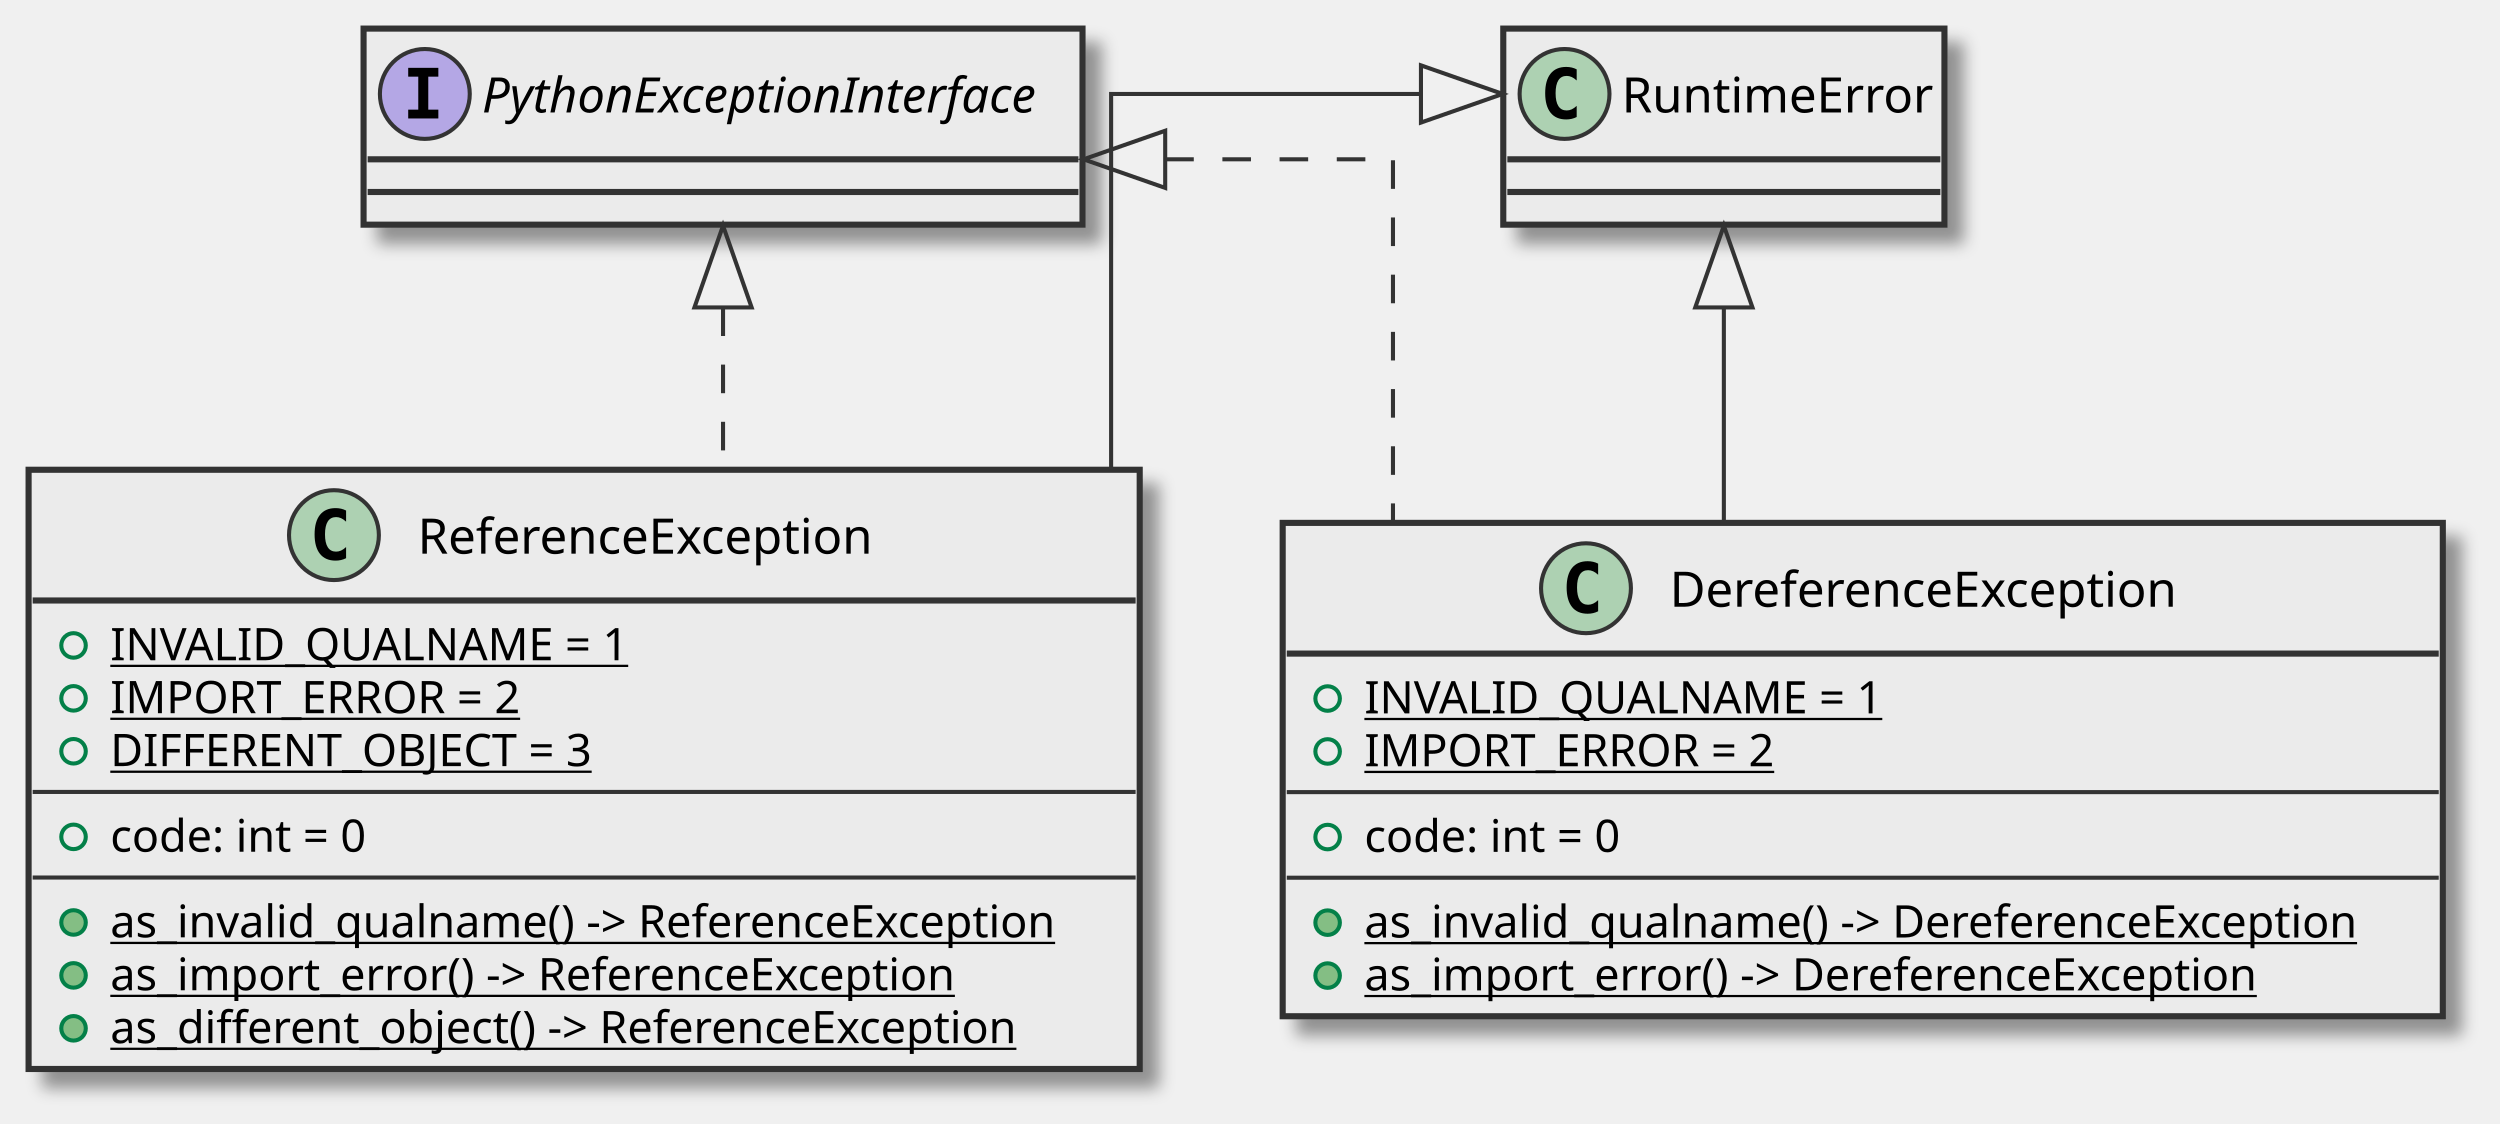
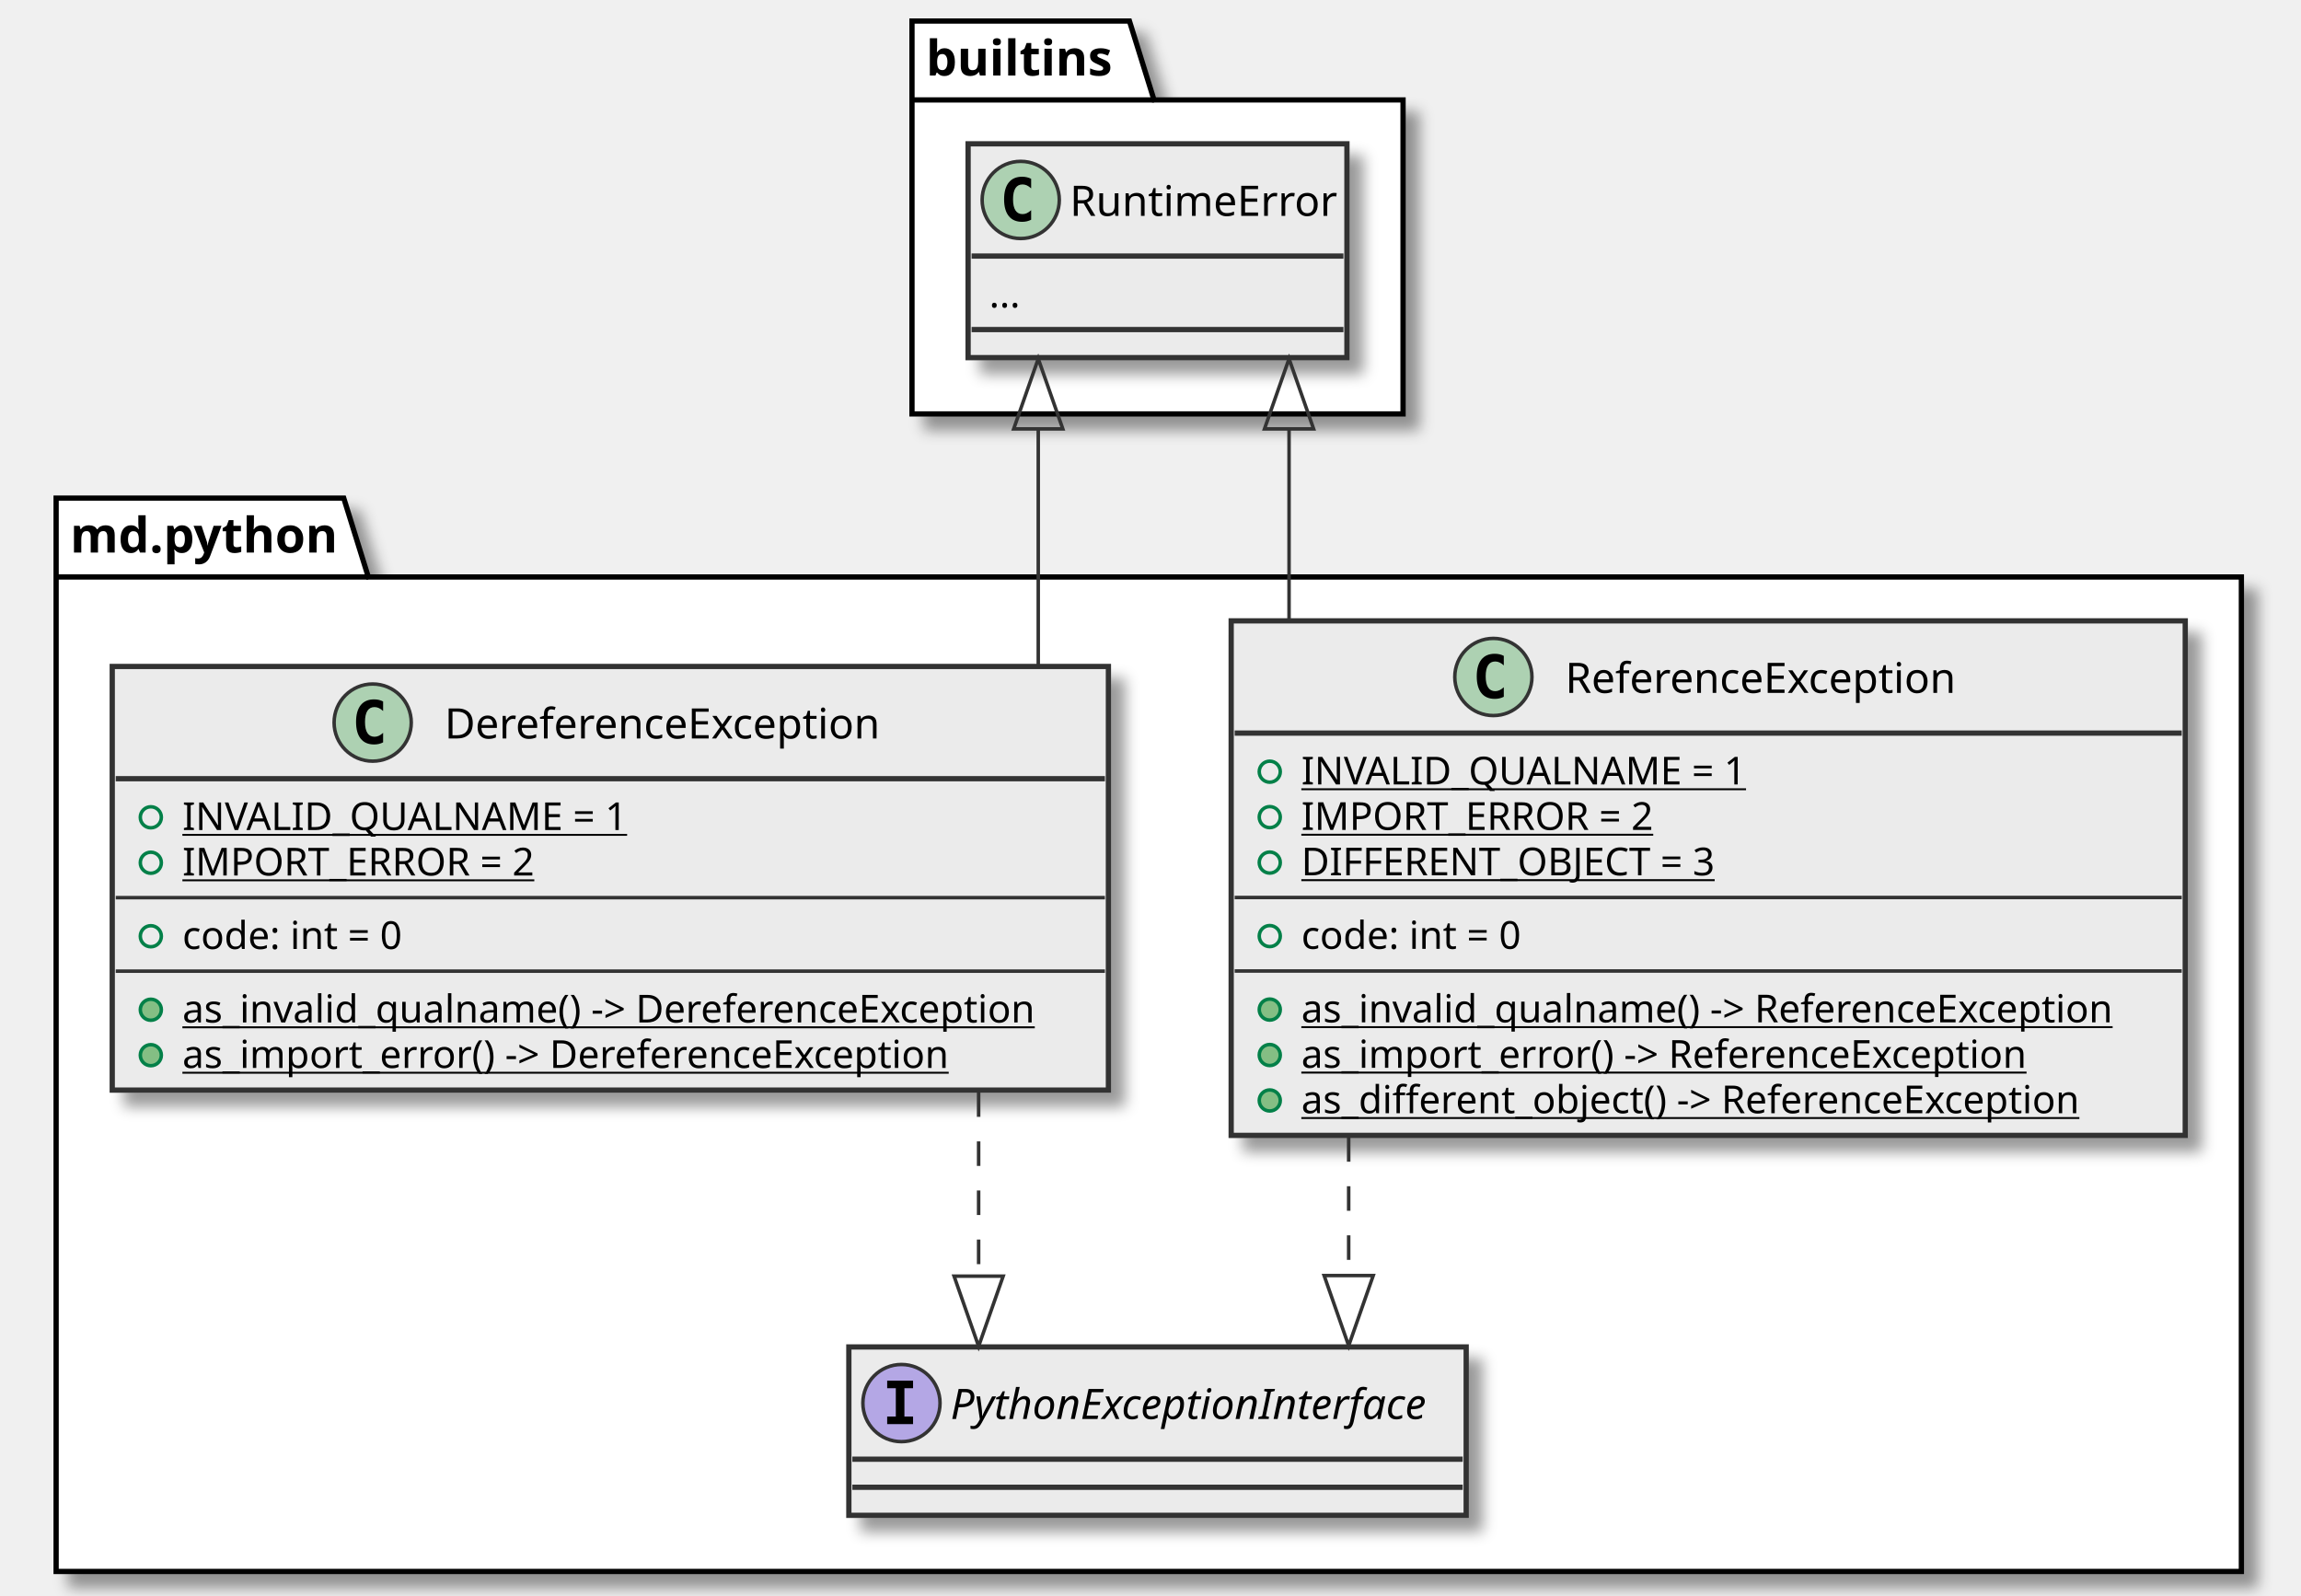
- <svg xmlns="http://www.w3.org/2000/svg" contentScriptType="application/ecmascript" contentStyleType="text/css" height="275px" preserveAspectRatio="none" style="width:612px;height:275px;background:#FFFFFF;" version="1.1" viewBox="0 0 612 275" width="612px" zoomAndPan="magnify">
+ <svg xmlns="http://www.w3.org/2000/svg" contentScriptType="application/ecmascript" contentStyleType="text/css" height="455px" preserveAspectRatio="none" style="width:656px;height:455px;background:#FFFFFF;" version="1.1" viewBox="0 0 656 455" width="656px" zoomAndPan="magnify">
  <defs>
-     <filter height="300%" id="fmr6pgugixynx" width="300%" x="-1" y="-1">
+     <filter height="300%" id="f1ws1pjeoh7lw6" width="300%" x="-1" y="-1">
      <feGaussianBlur result="blurOut" stdDeviation="2.0" />
      <feColorMatrix in="blurOut" result="blurOut2" type="matrix" values="0 0 0 0 0 0 0 0 0 0 0 0 0 0 0 0 0 0 .4 0" />
      <feOffset dx="4.0" dy="4.0" in="blurOut2" result="blurOut3" />
      <feBlend in="SourceGraphic" in2="blurOut3" mode="normal" />
    </filter>
  </defs>
  <g>
-     <rect codeLine="10" fill="#EBEBEB" filter="url(#fmr6pgugixynx)" height="48" id="PythonExceptionInterface" style="stroke:#333333;stroke-width:1.5;" width="176" x="89" y="7" />
-     <ellipse cx="104" cy="23" fill="#B4A7E5" rx="11" ry="11" style="stroke:#333333;stroke-width:1.0;" />
-     <path d="M99.928,18.765 L99.928,16.607 L107.307,16.607 L107.307,18.765 L104.842,18.765 L104.842,26.842 L107.307,26.842 L107.307,29 L99.928,29 L99.928,26.842 L102.393,26.842 L102.393,18.765 Z " fill="#000000" />
-     <text fill="#000000" font-family="sans-serif" font-size="12" font-style="italic" lengthAdjust="spacing" textLength="144" x="118" y="27.535">PythonExceptionInterface</text>
-     <line style="stroke:#333333;stroke-width:1.5;" x1="90" x2="264" y1="39" y2="39" />
-     <line style="stroke:#333333;stroke-width:1.5;" x1="90" x2="264" y1="47" y2="47" />
-     <rect codeLine="12" fill="#EBEBEB" filter="url(#fmr6pgugixynx)" height="146.685" id="ReferenceException" style="stroke:#333333;stroke-width:1.5;" width="272" x="7" y="115" />
-     <ellipse cx="81.75" cy="131" fill="#ADD1B2" rx="11" ry="11" style="stroke:#333333;stroke-width:1.0;" />
-     <path d="M84.723,136.643 Q84.142,136.942 83.503,137.091 Q82.864,137.241 82.158,137.241 Q79.651,137.241 78.332,135.589 Q77.012,133.937 77.012,130.816 Q77.012,127.686 78.332,126.035 Q79.651,124.383 82.158,124.383 Q82.864,124.383 83.511,124.532 Q84.159,124.682 84.723,124.981 L84.723,127.703 Q84.092,127.122 83.499,126.852 Q82.905,126.582 82.274,126.582 Q80.93,126.582 80.245,127.649 Q79.56,128.716 79.56,130.816 Q79.56,132.908 80.245,133.974 Q80.93,135.041 82.274,135.041 Q82.905,135.041 83.499,134.771 Q84.092,134.501 84.723,133.92 Z " fill="#000000" />
-     <text fill="#000000" font-family="sans-serif" font-size="12" lengthAdjust="spacing" textLength="114" x="102.25" y="135.535">ReferenceException</text>
-     <line style="stroke:#333333;stroke-width:1.5;" x1="8" x2="278" y1="147" y2="147" />
-     <ellipse cx="18" cy="158" rx="3" ry="3" style="stroke:#038048;stroke-width:1.0;fill:none;" />
-     <text fill="#000000" font-family="sans-serif" font-size="11" lengthAdjust="spacing" text-decoration="underline" textLength="133" x="27" y="161.635">INVALID_QUALNAME = 1</text>
-     <ellipse cx="18" cy="170.955" rx="3" ry="3" style="stroke:#038048;stroke-width:1.0;fill:none;" />
-     <text fill="#000000" font-family="sans-serif" font-size="11" lengthAdjust="spacing" text-decoration="underline" textLength="105" x="27" y="174.59">IMPORT_ERROR = 2</text>
-     <ellipse cx="18" cy="183.91" rx="3" ry="3" style="stroke:#038048;stroke-width:1.0;fill:none;" />
-     <text fill="#000000" font-family="sans-serif" font-size="11" lengthAdjust="spacing" text-decoration="underline" textLength="124" x="27" y="187.545">DIFFERENT_OBJECT = 3</text>
-     <line style="stroke:#333333;stroke-width:1.0;" x1="8" x2="278" y1="193.865" y2="193.865" />
-     <ellipse cx="18" cy="204.865" rx="3" ry="3" style="stroke:#038048;stroke-width:1.0;fill:none;" />
-     <text fill="#000000" font-family="sans-serif" font-size="11" lengthAdjust="spacing" textLength="68" x="27" y="208.5">code: int = 0</text>
-     <line style="stroke:#333333;stroke-width:1.0;" x1="8" x2="278" y1="214.82" y2="214.82" />
-     <ellipse cx="18" cy="225.82" fill="#84BE84" rx="3" ry="3" style="stroke:#038048;stroke-width:1.0;" />
-     <text fill="#000000" font-family="sans-serif" font-size="11" lengthAdjust="spacing" text-decoration="underline" textLength="246" x="27" y="229.455">as_invalid_qualname() -&gt; ReferenceException</text>
-     <ellipse cx="18" cy="238.775" fill="#84BE84" rx="3" ry="3" style="stroke:#038048;stroke-width:1.0;" />
-     <text fill="#000000" font-family="sans-serif" font-size="11" lengthAdjust="spacing" text-decoration="underline" textLength="223" x="27" y="242.41">as_import_error() -&gt; ReferenceException</text>
-     <ellipse cx="18" cy="251.731" fill="#84BE84" rx="3" ry="3" style="stroke:#038048;stroke-width:1.0;" />
-     <text fill="#000000" font-family="sans-serif" font-size="11" lengthAdjust="spacing" text-decoration="underline" textLength="238" x="27" y="255.365">as_different_object() -&gt; ReferenceException</text>
-     <rect fill="#EBEBEB" filter="url(#fmr6pgugixynx)" height="48" id="RuntimeError" style="stroke:#333333;stroke-width:1.5;" width="108" x="368" y="7" />
-     <ellipse cx="383" cy="23" fill="#ADD1B2" rx="11" ry="11" style="stroke:#333333;stroke-width:1.0;" />
-     <path d="M385.973,28.643 Q385.392,28.942 384.753,29.091 Q384.114,29.241 383.408,29.241 Q380.901,29.241 379.582,27.589 Q378.262,25.937 378.262,22.816 Q378.262,19.686 379.582,18.035 Q380.901,16.383 383.408,16.383 Q384.114,16.383 384.761,16.532 Q385.409,16.682 385.973,16.98 L385.973,19.703 Q385.342,19.122 384.749,18.852 Q384.155,18.582 383.524,18.582 Q382.18,18.582 381.495,19.649 Q380.81,20.716 380.81,22.816 Q380.81,24.908 381.495,25.974 Q382.18,27.041 383.524,27.041 Q384.155,27.041 384.749,26.771 Q385.342,26.502 385.973,25.92 Z " fill="#000000" />
-     <text fill="#000000" font-family="sans-serif" font-size="12" lengthAdjust="spacing" textLength="76" x="397" y="27.535">RuntimeError</text>
-     <line style="stroke:#333333;stroke-width:1.5;" x1="369" x2="475" y1="39" y2="39" />
-     <line style="stroke:#333333;stroke-width:1.5;" x1="369" x2="475" y1="47" y2="47" />
-     <rect codeLine="24" fill="#EBEBEB" filter="url(#fmr6pgugixynx)" height="120.775" id="DereferenceException" style="stroke:#333333;stroke-width:1.5;" width="284" x="314" y="128" />
-     <ellipse cx="388.25" cy="144" fill="#ADD1B2" rx="11" ry="11" style="stroke:#333333;stroke-width:1.0;" />
-     <path d="M391.223,149.643 Q390.642,149.942 390.003,150.091 Q389.364,150.241 388.658,150.241 Q386.151,150.241 384.832,148.589 Q383.512,146.937 383.512,143.816 Q383.512,140.686 384.832,139.035 Q386.151,137.383 388.658,137.383 Q389.364,137.383 390.011,137.532 Q390.659,137.682 391.223,137.981 L391.223,140.703 Q390.592,140.122 389.999,139.852 Q389.405,139.583 388.774,139.583 Q387.43,139.583 386.745,140.649 Q386.06,141.716 386.06,143.816 Q386.06,145.908 386.745,146.974 Q387.43,148.041 388.774,148.041 Q389.405,148.041 389.999,147.771 Q390.592,147.501 391.223,146.92 Z " fill="#000000" />
-     <text fill="#000000" font-family="sans-serif" font-size="12" lengthAdjust="spacing" textLength="127" x="408.75" y="148.535">DereferenceException</text>
-     <line style="stroke:#333333;stroke-width:1.5;" x1="315" x2="597" y1="160" y2="160" />
-     <ellipse cx="325" cy="171" rx="3" ry="3" style="stroke:#038048;stroke-width:1.0;fill:none;" />
-     <text fill="#000000" font-family="sans-serif" font-size="11" lengthAdjust="spacing" text-decoration="underline" textLength="133" x="334" y="174.635">INVALID_QUALNAME = 1</text>
-     <ellipse cx="325" cy="183.955" rx="3" ry="3" style="stroke:#038048;stroke-width:1.0;fill:none;" />
-     <text fill="#000000" font-family="sans-serif" font-size="11" lengthAdjust="spacing" text-decoration="underline" textLength="105" x="334" y="187.59">IMPORT_ERROR = 2</text>
-     <line style="stroke:#333333;stroke-width:1.0;" x1="315" x2="597" y1="193.91" y2="193.91" />
-     <ellipse cx="325" cy="204.91" rx="3" ry="3" style="stroke:#038048;stroke-width:1.0;fill:none;" />
-     <text fill="#000000" font-family="sans-serif" font-size="11" lengthAdjust="spacing" textLength="68" x="334" y="208.545">code: int = 0</text>
-     <line style="stroke:#333333;stroke-width:1.0;" x1="315" x2="597" y1="214.865" y2="214.865" />
-     <ellipse cx="325" cy="225.865" fill="#84BE84" rx="3" ry="3" style="stroke:#038048;stroke-width:1.0;" />
-     <text fill="#000000" font-family="sans-serif" font-size="11" lengthAdjust="spacing" text-decoration="underline" textLength="258" x="334" y="229.5">as_invalid_qualname() -&gt; DereferenceException</text>
-     <ellipse cx="325" cy="238.82" fill="#84BE84" rx="3" ry="3" style="stroke:#038048;stroke-width:1.0;" />
-     <text fill="#000000" font-family="sans-serif" font-size="11" lengthAdjust="spacing" text-decoration="underline" textLength="235" x="334" y="242.455">as_import_error() -&gt; DereferenceException</text>
-     <path d="M347.85,23 C347.85,23 272,23 272,23 C272,23 272,70.74 272,114.95 " fill="none" id="RuntimeError-backto-ReferenceException" style="stroke:#333333;stroke-width:1.0;" />
-     <polygon fill="none" points="347.85,16,367.85,23,347.85,30,347.85,16" style="stroke:#333333;stroke-width:1.0;" />
-     <path d="M177,75.26 C177,75.26 177,114.76 177,114.76 " fill="none" id="PythonExceptionInterface-backto-ReferenceException" style="stroke:#333333;stroke-width:1.0;stroke-dasharray:7.0,7.0;" />
-     <polygon fill="none" points="170,75.26,177,55.26,184,75.26,170,75.26" style="stroke:#333333;stroke-width:1.0;" />
-     <path d="M422,75.26 C422,75.26 422,127.8 422,127.8 " fill="none" id="RuntimeError-backto-DereferenceException" style="stroke:#333333;stroke-width:1.0;" />
-     <polygon fill="none" points="415,75.26,422,55.26,429,75.26,415,75.26" style="stroke:#333333;stroke-width:1.0;" />
-     <path d="M285.24,39 C285.24,39 341,39 341,39 C341,39 341,86.3 341,127.69 " fill="none" id="PythonExceptionInterface-backto-DereferenceException" style="stroke:#333333;stroke-width:1.0;stroke-dasharray:7.0,7.0;" />
-     <polygon fill="none" points="285.24,46,265.24,39,285.24,32,285.24,46" style="stroke:#333333;stroke-width:1.0;" />
+     <polygon fill="#FFFFFF" filter="url(#f1ws1pjeoh7lw6)" points="260,6,322,6,329,28.488,400,28.488,400,118,260,118,260,6" style="stroke:#000000;stroke-width:1.5;" />
+     <line style="stroke:#000000;stroke-width:1.5;" x1="260" x2="329" y1="28.488" y2="28.488" />
+     <text fill="#000000" font-family="sans-serif" font-size="14" font-weight="bold" lengthAdjust="spacing" textLength="56" x="264" y="21.535">builtins</text>
+     <polygon fill="#FFFFFF" filter="url(#f1ws1pjeoh7lw6)" points="16,142,98,142,105,164.488,639,164.488,639,448,16,448,16,142" style="stroke:#000000;stroke-width:1.5;" />
+     <line style="stroke:#000000;stroke-width:1.5;" x1="16" x2="105" y1="164.488" y2="164.488" />
+     <text fill="#000000" font-family="sans-serif" font-size="14" font-weight="bold" lengthAdjust="spacing" textLength="76" x="20" y="157.535">md.python</text>
+     <rect codeLine="11" fill="#EBEBEB" filter="url(#f1ws1pjeoh7lw6)" height="60.955" id="RuntimeError" style="stroke:#333333;stroke-width:1.5;" width="108" x="276" y="41" />
+     <ellipse cx="291" cy="57" fill="#ADD1B2" rx="11" ry="11" style="stroke:#333333;stroke-width:1.0;" />
+     <path d="M293.973,62.643 Q293.392,62.942 292.753,63.091 Q292.114,63.241 291.408,63.241 Q288.901,63.241 287.582,61.589 Q286.262,59.937 286.262,56.816 Q286.262,53.687 287.582,52.035 Q288.901,50.383 291.408,50.383 Q292.114,50.383 292.761,50.532 Q293.409,50.682 293.973,50.98 L293.973,53.703 Q293.342,53.122 292.749,52.852 Q292.155,52.583 291.524,52.583 Q290.18,52.583 289.495,53.649 Q288.81,54.716 288.81,56.816 Q288.81,58.908 289.495,59.974 Q290.18,61.041 291.524,61.041 Q292.155,61.041 292.749,60.771 Q293.342,60.502 293.973,59.92 Z " fill="#000000" />
+     <text fill="#000000" font-family="sans-serif" font-size="12" lengthAdjust="spacing" textLength="76" x="305" y="61.535">RuntimeError</text>
+     <line style="stroke:#333333;stroke-width:1.5;" x1="277" x2="383" y1="73" y2="73" />
+     <text fill="#000000" font-family="sans-serif" font-size="11" lengthAdjust="spacing" textLength="9" x="282" y="87.635">...</text>
+     <line style="stroke:#333333;stroke-width:1.5;" x1="277" x2="383" y1="93.955" y2="93.955" />
+     <rect codeLine="17" fill="#EBEBEB" filter="url(#f1ws1pjeoh7lw6)" height="48" id="PythonExceptionInterface" style="stroke:#333333;stroke-width:1.5;" width="176" x="242" y="384" />
+     <ellipse cx="257" cy="400" fill="#B4A7E5" rx="11" ry="11" style="stroke:#333333;stroke-width:1.0;" />
+     <path d="M252.928,395.765 L252.928,393.607 L260.307,393.607 L260.307,395.765 L257.842,395.765 L257.842,403.842 L260.307,403.842 L260.307,406 L252.928,406 L252.928,403.842 L255.393,403.842 L255.393,395.765 Z " fill="#000000" />
+     <text fill="#000000" font-family="sans-serif" font-size="12" font-style="italic" lengthAdjust="spacing" textLength="144" x="271" y="404.535">PythonExceptionInterface</text>
+     <line style="stroke:#333333;stroke-width:1.5;" x1="243" x2="417" y1="416" y2="416" />
+     <line style="stroke:#333333;stroke-width:1.5;" x1="243" x2="417" y1="424" y2="424" />
+     <rect codeLine="19" fill="#EBEBEB" filter="url(#f1ws1pjeoh7lw6)" height="146.685" id="ReferenceException" style="stroke:#333333;stroke-width:1.5;" width="272" x="351" y="177" />
+     <ellipse cx="425.75" cy="193" fill="#ADD1B2" rx="11" ry="11" style="stroke:#333333;stroke-width:1.0;" />
+     <path d="M428.723,198.643 Q428.142,198.942 427.503,199.091 Q426.864,199.241 426.158,199.241 Q423.651,199.241 422.332,197.589 Q421.012,195.937 421.012,192.816 Q421.012,189.686 422.332,188.035 Q423.651,186.383 426.158,186.383 Q426.864,186.383 427.511,186.532 Q428.159,186.682 428.723,186.981 L428.723,189.703 Q428.092,189.122 427.499,188.852 Q426.905,188.583 426.274,188.583 Q424.93,188.583 424.245,189.649 Q423.56,190.716 423.56,192.816 Q423.56,194.908 424.245,195.974 Q424.93,197.041 426.274,197.041 Q426.905,197.041 427.499,196.771 Q428.092,196.501 428.723,195.92 Z " fill="#000000" />
+     <text fill="#000000" font-family="sans-serif" font-size="12" lengthAdjust="spacing" textLength="114" x="446.25" y="197.535">ReferenceException</text>
+     <line style="stroke:#333333;stroke-width:1.5;" x1="352" x2="622" y1="209" y2="209" />
+     <ellipse cx="362" cy="220" rx="3" ry="3" style="stroke:#038048;stroke-width:1.0;fill:none;" />
+     <text fill="#000000" font-family="sans-serif" font-size="11" lengthAdjust="spacing" text-decoration="underline" textLength="133" x="371" y="223.635">INVALID_QUALNAME = 1</text>
+     <ellipse cx="362" cy="232.955" rx="3" ry="3" style="stroke:#038048;stroke-width:1.0;fill:none;" />
+     <text fill="#000000" font-family="sans-serif" font-size="11" lengthAdjust="spacing" text-decoration="underline" textLength="105" x="371" y="236.59">IMPORT_ERROR = 2</text>
+     <ellipse cx="362" cy="245.91" rx="3" ry="3" style="stroke:#038048;stroke-width:1.0;fill:none;" />
+     <text fill="#000000" font-family="sans-serif" font-size="11" lengthAdjust="spacing" text-decoration="underline" textLength="124" x="371" y="249.545">DIFFERENT_OBJECT = 3</text>
+     <line style="stroke:#333333;stroke-width:1.0;" x1="352" x2="622" y1="255.865" y2="255.865" />
+     <ellipse cx="362" cy="266.865" rx="3" ry="3" style="stroke:#038048;stroke-width:1.0;fill:none;" />
+     <text fill="#000000" font-family="sans-serif" font-size="11" lengthAdjust="spacing" textLength="68" x="371" y="270.5">code: int = 0</text>
+     <line style="stroke:#333333;stroke-width:1.0;" x1="352" x2="622" y1="276.82" y2="276.82" />
+     <ellipse cx="362" cy="287.82" fill="#84BE84" rx="3" ry="3" style="stroke:#038048;stroke-width:1.0;" />
+     <text fill="#000000" font-family="sans-serif" font-size="11" lengthAdjust="spacing" text-decoration="underline" textLength="246" x="371" y="291.455">as_invalid_qualname() -&gt; ReferenceException</text>
+     <ellipse cx="362" cy="300.775" fill="#84BE84" rx="3" ry="3" style="stroke:#038048;stroke-width:1.0;" />
+     <text fill="#000000" font-family="sans-serif" font-size="11" lengthAdjust="spacing" text-decoration="underline" textLength="223" x="371" y="304.41">as_import_error() -&gt; ReferenceException</text>
+     <ellipse cx="362" cy="313.731" fill="#84BE84" rx="3" ry="3" style="stroke:#038048;stroke-width:1.0;" />
+     <text fill="#000000" font-family="sans-serif" font-size="11" lengthAdjust="spacing" text-decoration="underline" textLength="238" x="371" y="317.365">as_different_object() -&gt; ReferenceException</text>
+     <rect codeLine="31" fill="#EBEBEB" filter="url(#f1ws1pjeoh7lw6)" height="120.775" id="DereferenceException" style="stroke:#333333;stroke-width:1.5;" width="284" x="32" y="190" />
+     <ellipse cx="106.25" cy="206" fill="#ADD1B2" rx="11" ry="11" style="stroke:#333333;stroke-width:1.0;" />
+     <path d="M109.223,211.643 Q108.642,211.942 108.003,212.091 Q107.364,212.241 106.658,212.241 Q104.151,212.241 102.832,210.589 Q101.512,208.937 101.512,205.816 Q101.512,202.686 102.832,201.035 Q104.151,199.383 106.658,199.383 Q107.364,199.383 108.011,199.532 Q108.659,199.682 109.223,199.981 L109.223,202.703 Q108.592,202.122 107.999,201.852 Q107.405,201.583 106.774,201.583 Q105.43,201.583 104.745,202.649 Q104.06,203.716 104.06,205.816 Q104.06,207.908 104.745,208.974 Q105.43,210.041 106.774,210.041 Q107.405,210.041 107.999,209.771 Q108.592,209.501 109.223,208.92 Z " fill="#000000" />
+     <text fill="#000000" font-family="sans-serif" font-size="12" lengthAdjust="spacing" textLength="127" x="126.75" y="210.535">DereferenceException</text>
+     <line style="stroke:#333333;stroke-width:1.5;" x1="33" x2="315" y1="222" y2="222" />
+     <ellipse cx="43" cy="233" rx="3" ry="3" style="stroke:#038048;stroke-width:1.0;fill:none;" />
+     <text fill="#000000" font-family="sans-serif" font-size="11" lengthAdjust="spacing" text-decoration="underline" textLength="133" x="52" y="236.635">INVALID_QUALNAME = 1</text>
+     <ellipse cx="43" cy="245.955" rx="3" ry="3" style="stroke:#038048;stroke-width:1.0;fill:none;" />
+     <text fill="#000000" font-family="sans-serif" font-size="11" lengthAdjust="spacing" text-decoration="underline" textLength="105" x="52" y="249.59">IMPORT_ERROR = 2</text>
+     <line style="stroke:#333333;stroke-width:1.0;" x1="33" x2="315" y1="255.91" y2="255.91" />
+     <ellipse cx="43" cy="266.91" rx="3" ry="3" style="stroke:#038048;stroke-width:1.0;fill:none;" />
+     <text fill="#000000" font-family="sans-serif" font-size="11" lengthAdjust="spacing" textLength="68" x="52" y="270.545">code: int = 0</text>
+     <line style="stroke:#333333;stroke-width:1.0;" x1="33" x2="315" y1="276.865" y2="276.865" />
+     <ellipse cx="43" cy="287.865" fill="#84BE84" rx="3" ry="3" style="stroke:#038048;stroke-width:1.0;" />
+     <text fill="#000000" font-family="sans-serif" font-size="11" lengthAdjust="spacing" text-decoration="underline" textLength="258" x="52" y="291.5">as_invalid_qualname() -&gt; DereferenceException</text>
+     <ellipse cx="43" cy="300.82" fill="#84BE84" rx="3" ry="3" style="stroke:#038048;stroke-width:1.0;" />
+     <text fill="#000000" font-family="sans-serif" font-size="11" lengthAdjust="spacing" text-decoration="underline" textLength="235" x="52" y="304.455">as_import_error() -&gt; DereferenceException</text>
+     <path d="M367.5,122.27 C367.5,122.27 367.5,176.63 367.5,176.63 " fill="none" id="RuntimeError-backto-ReferenceException" style="stroke:#333333;stroke-width:1.0;" />
+     <polygon fill="none" points="360.5,122.27,367.5,102.27,374.5,122.27,360.5,122.27" style="stroke:#333333;stroke-width:1.0;" />
+     <path d="M296,122.27 C296,122.27 296,189.76 296,189.76 " fill="none" id="RuntimeError-backto-DereferenceException" style="stroke:#333333;stroke-width:1.0;" />
+     <polygon fill="none" points="289,122.27,296,102.27,303,122.27,289,122.27" style="stroke:#333333;stroke-width:1.0;" />
+     <path codeLine="41" d="M384.5,324.18 C384.5,324.18 384.5,363.65 384.5,363.65 " fill="none" id="ReferenceException-to-PythonExceptionInterface" style="stroke:#333333;stroke-width:1.0;stroke-dasharray:7.0,7.0;" />
+     <polygon fill="none" points="391.5,363.65,384.5,383.65,377.5,363.65,391.5,363.65" style="stroke:#333333;stroke-width:1.0;" />
+     <path codeLine="42" d="M279,311.39 C279,311.39 279,363.82 279,363.82 " fill="none" id="DereferenceException-to-PythonExceptionInterface" style="stroke:#333333;stroke-width:1.0;stroke-dasharray:7.0,7.0;" />
+     <polygon fill="none" points="286,363.82,279,383.82,272,363.82,286,363.82" style="stroke:#333333;stroke-width:1.0;" />
  </g>
</svg>
